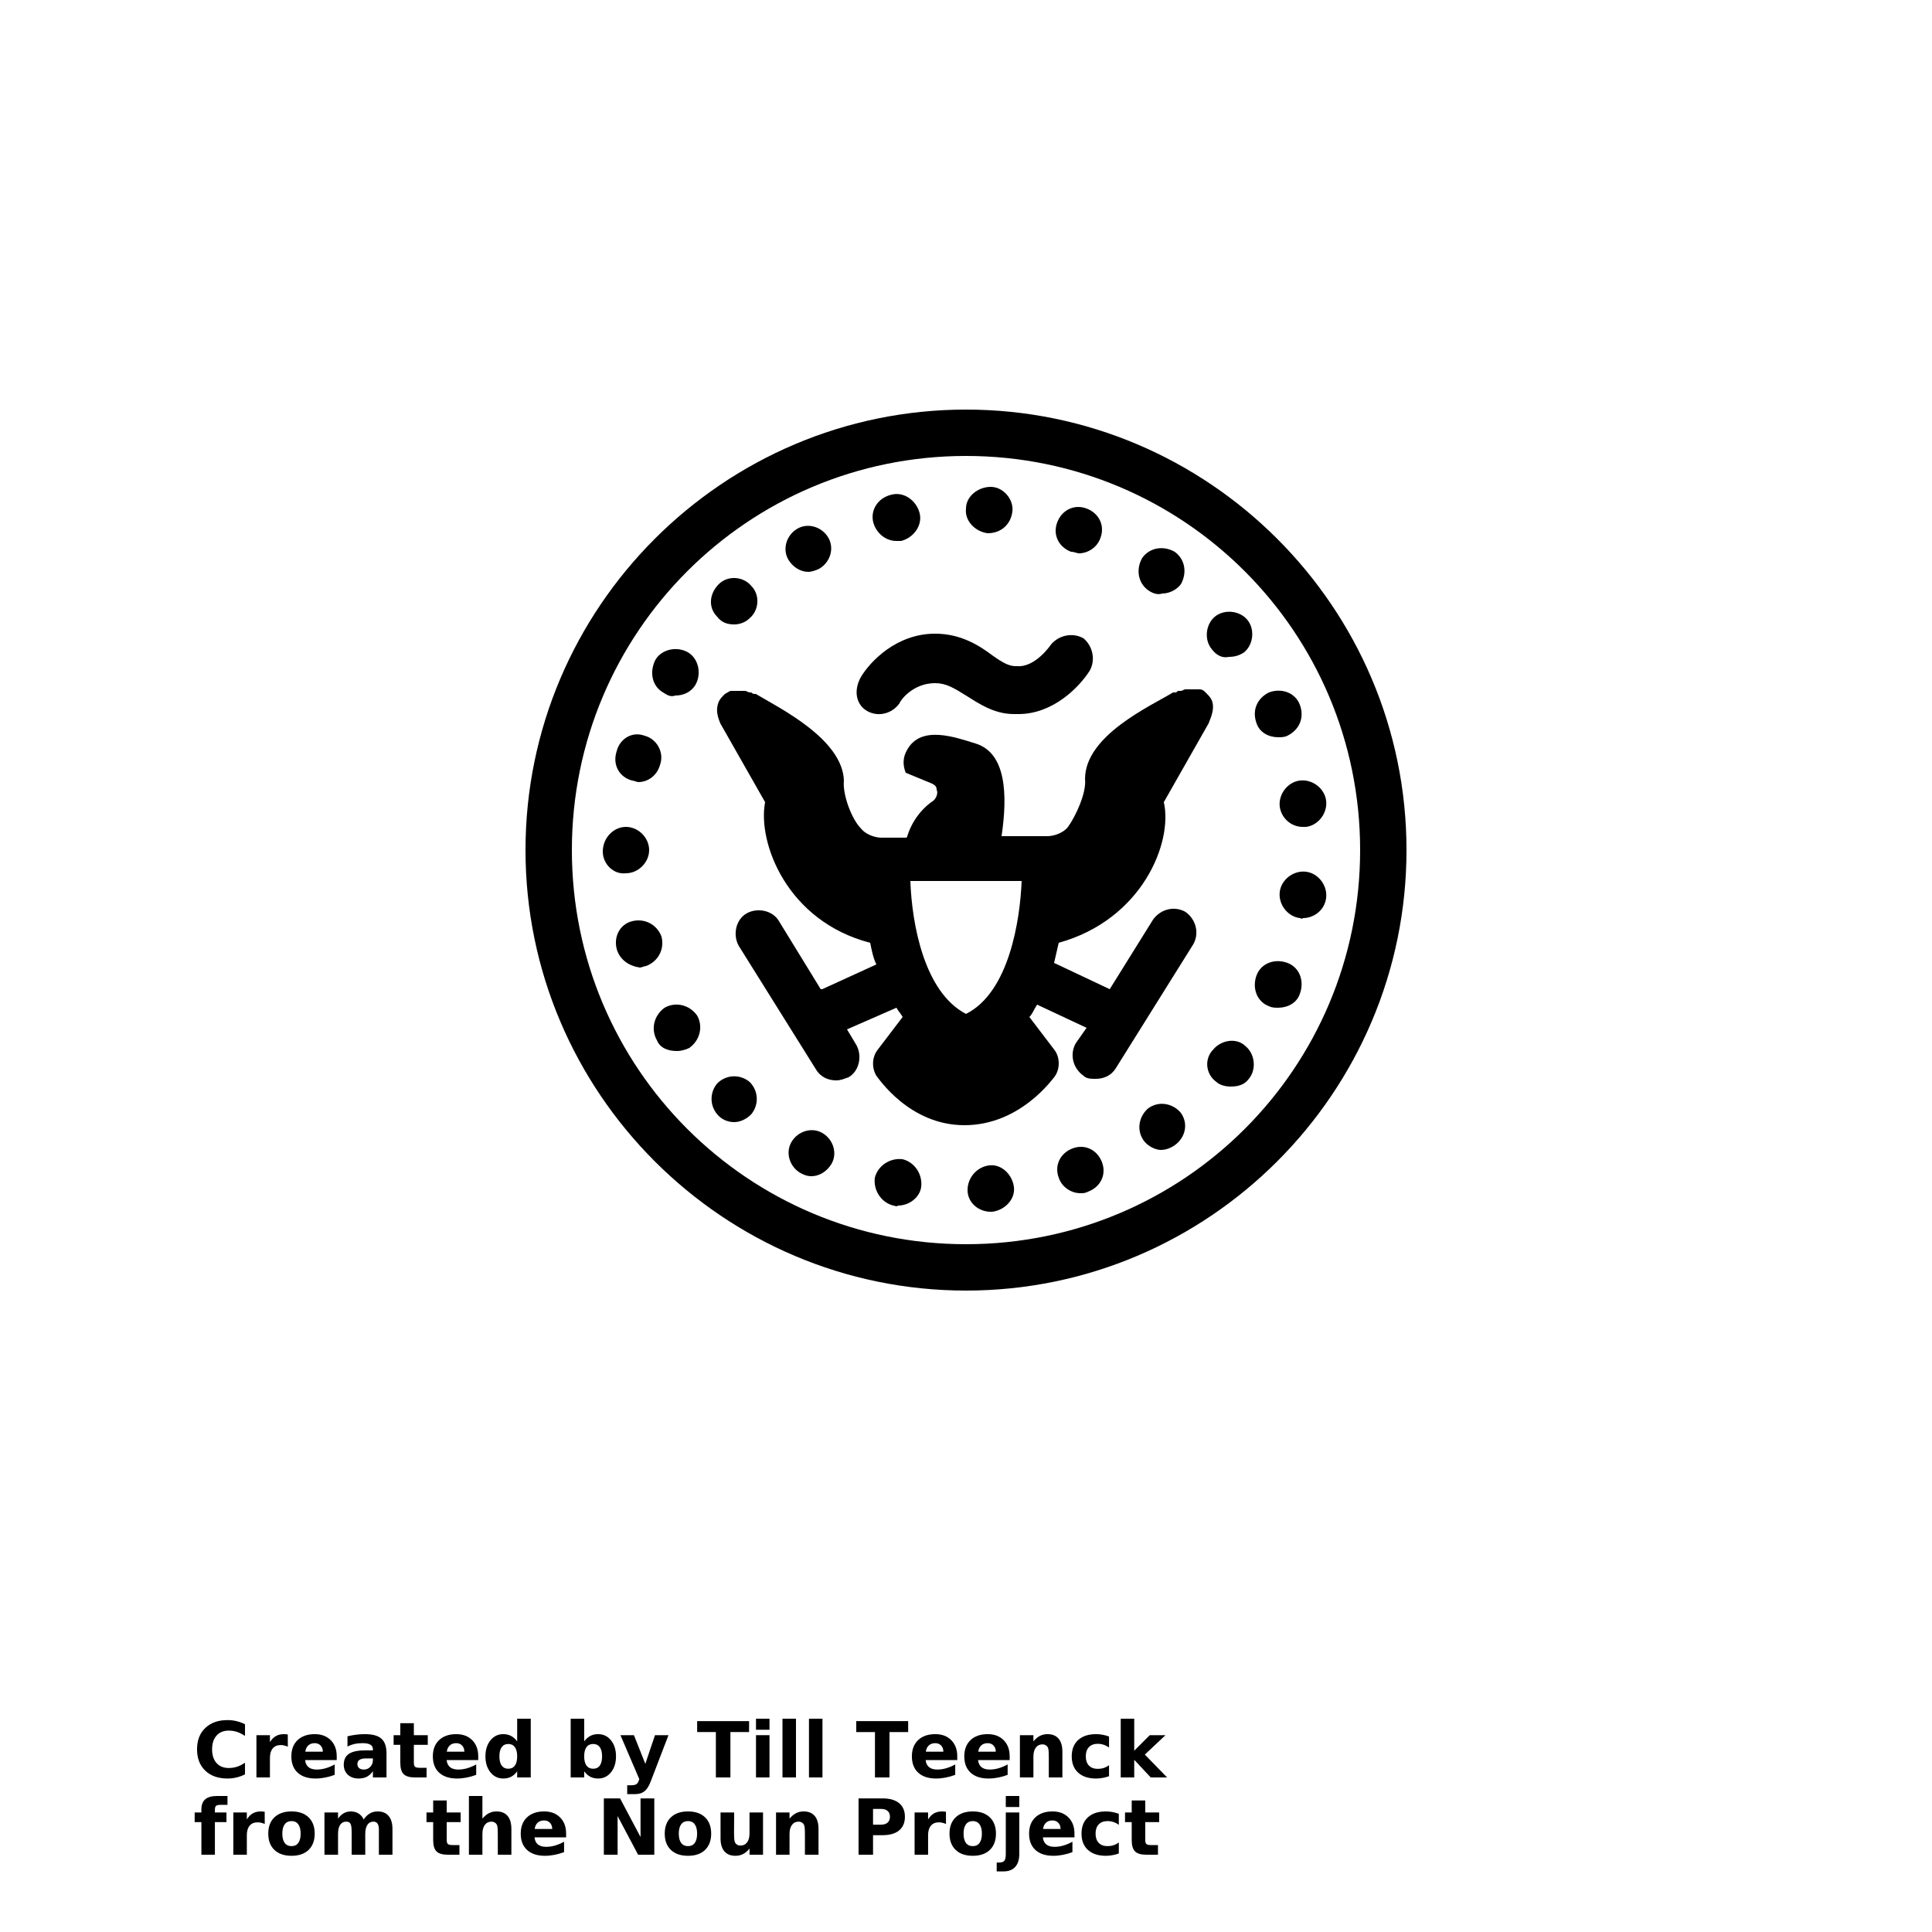
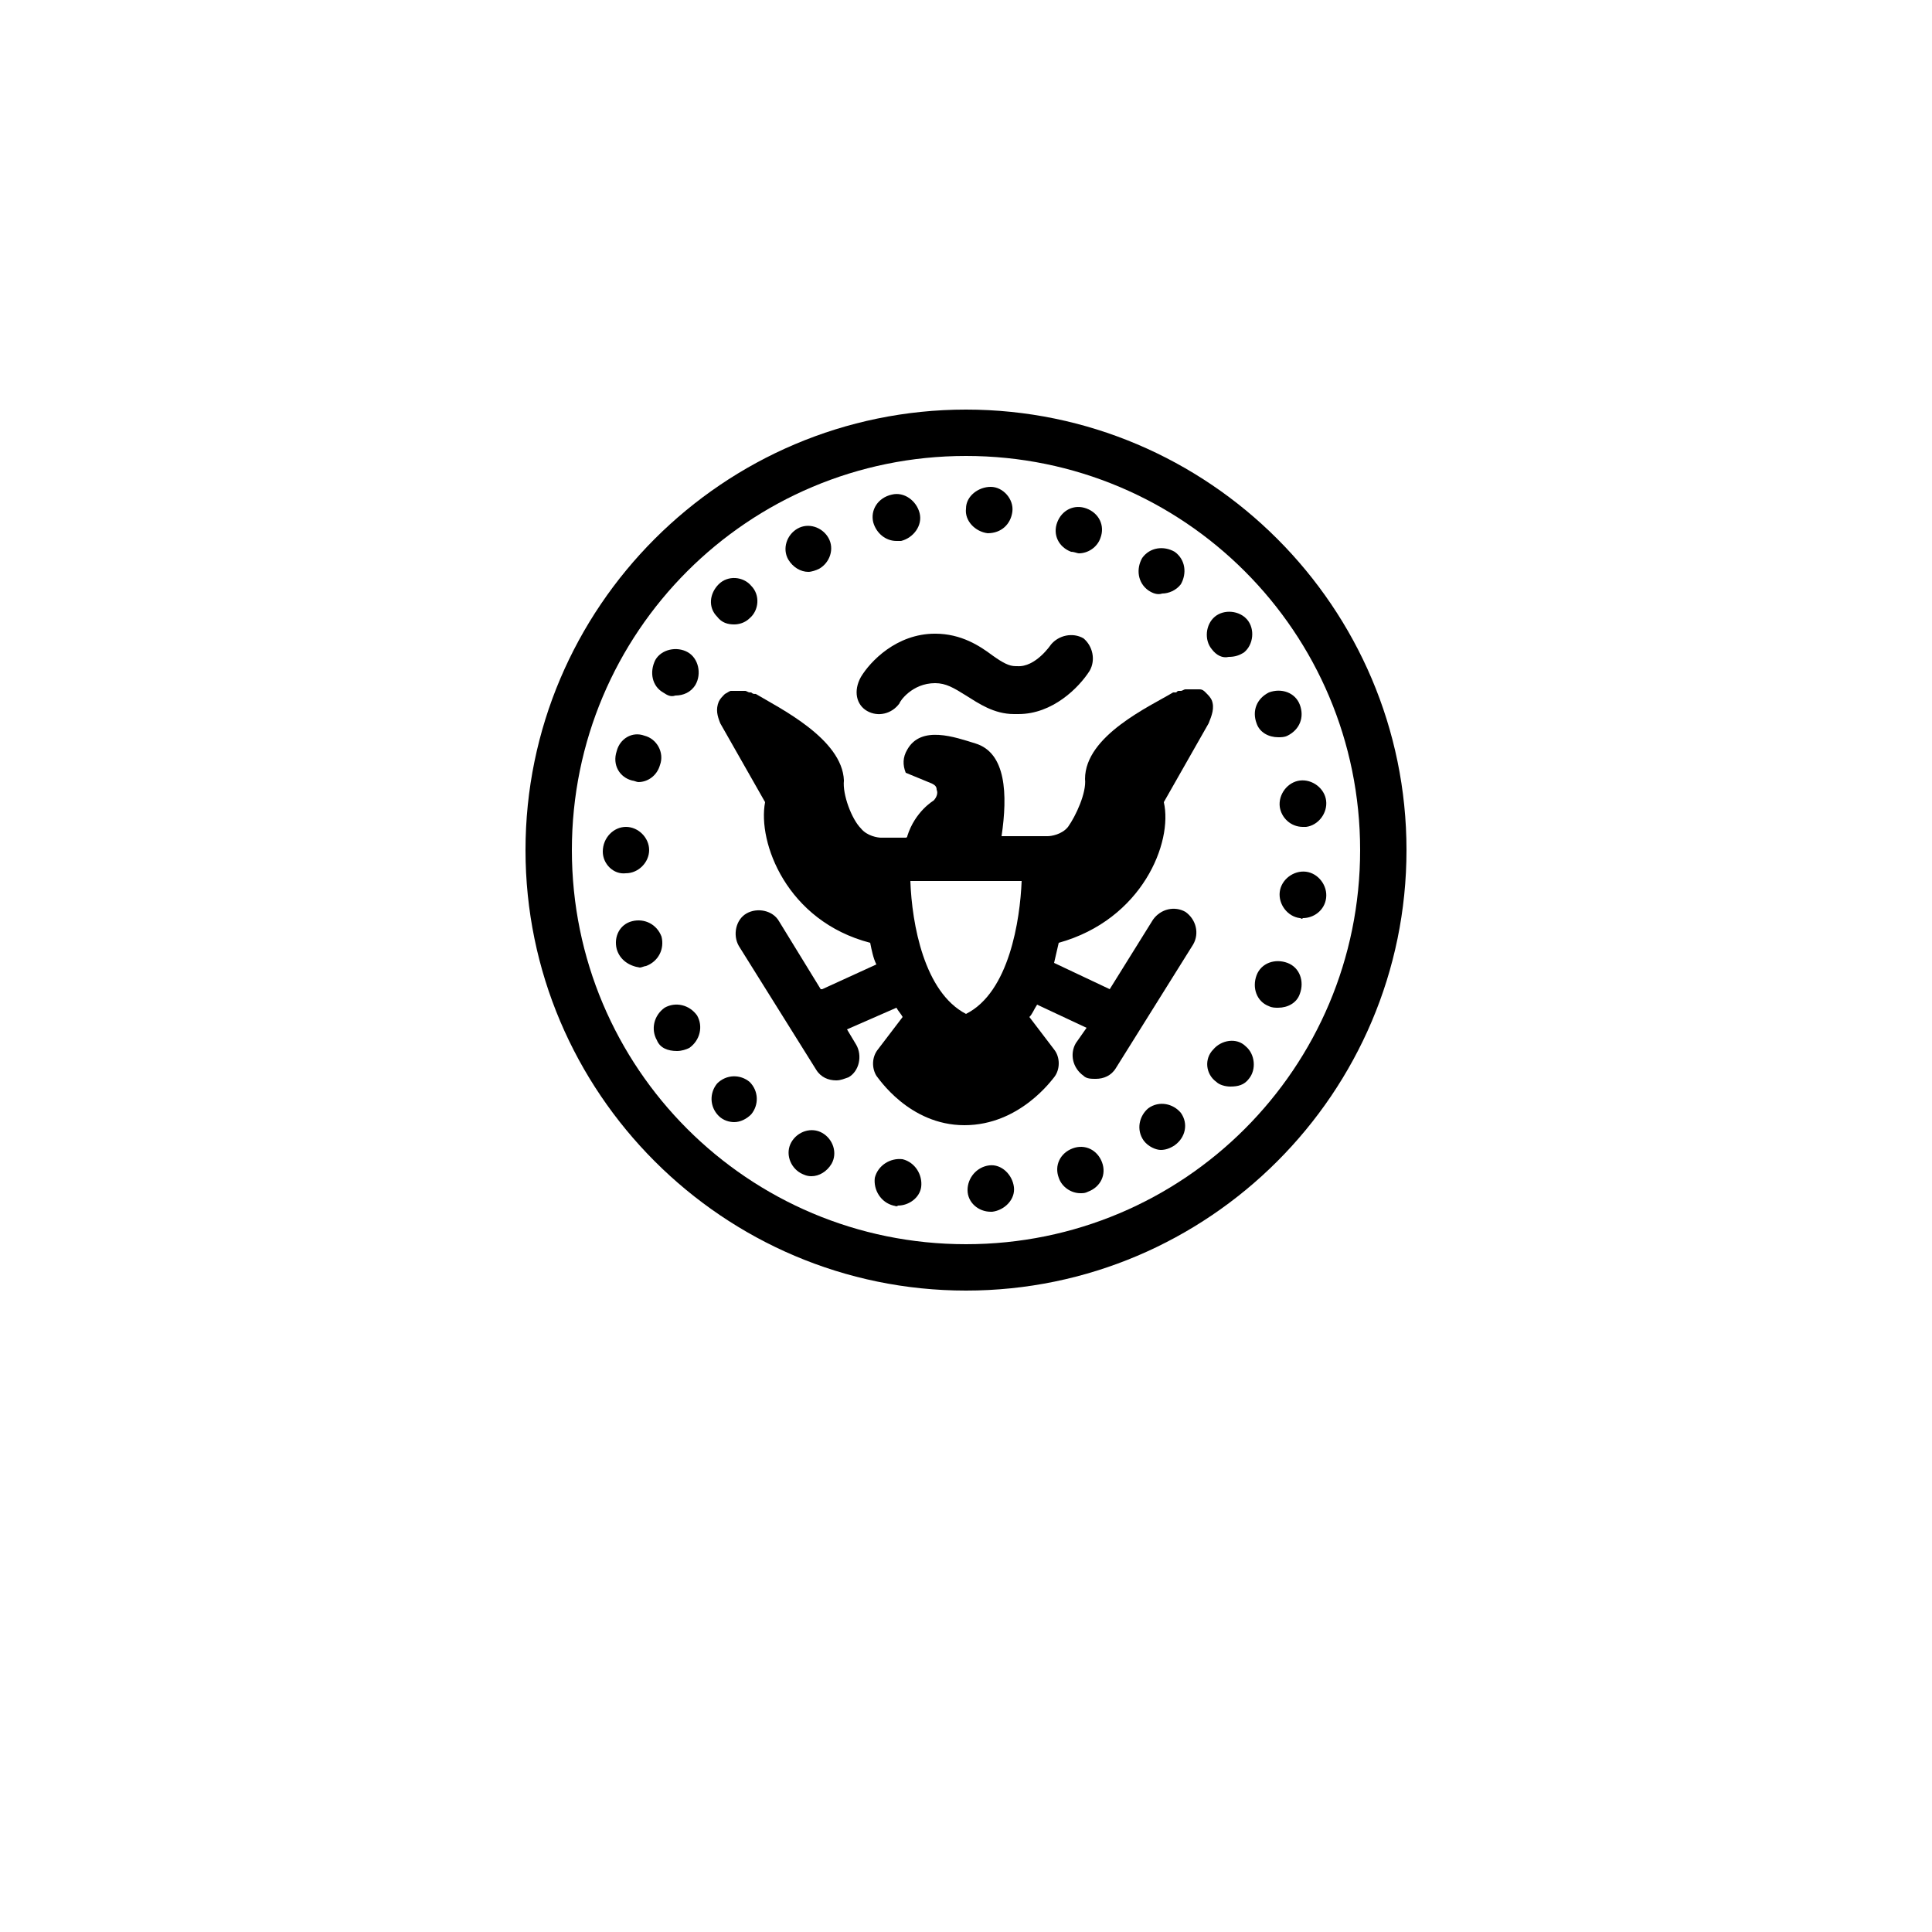
<svg xmlns="http://www.w3.org/2000/svg" xmlns:xlink="http://www.w3.org/1999/xlink" width="700pt" height="700pt" version="1.1" viewBox="0 0 700 700">
-   <defs>
-     <symbol id="v" overflow="visible">
-       <path d="m18.766-1.125c-0.969 0.5-1.98 0.875-3.031 1.125-1.043 0.258-2.137 0.391-3.281 0.391-3.398 0-6.09-0.945-8.078-2.844-1.992-1.906-2.984-4.484-2.984-7.734 0-3.258 0.992-5.836 2.984-7.734 1.988-1.906 4.68-2.859 8.078-2.859 1.145 0 2.238 0.133 3.281 0.391 1.051 0.25 2.062 0.625 3.031 1.125v4.219c-0.98-0.656-1.945-1.141-2.891-1.453-0.949-0.312-1.949-0.469-3-0.469-1.875 0-3.352 0.605-4.422 1.812-1.074 1.199-1.609 2.856-1.609 4.969 0 2.106 0.535 3.762 1.609 4.969 1.07 1.199 2.547 1.797 4.422 1.797 1.051 0 2.051-0.148 3-0.453 0.945-0.312 1.91-0.801 2.891-1.469z" />
-     </symbol>
-     <symbol id="c" overflow="visible">
-       <path d="m13.734-11.141c-0.438-0.195-0.871-0.344-1.297-0.438-0.418-0.102-0.84-0.156-1.266-0.156-1.262 0-2.231 0.406-2.906 1.219-0.68 0.805-1.016 1.953-1.016 3.453v7.062h-4.891v-15.312h4.891v2.516c0.625-1 1.344-1.727 2.156-2.188 0.82-0.469 1.801-0.703 2.938-0.703 0.164 0 0.344 0.012 0.531 0.031 0.195 0.012 0.477 0.039 0.844 0.078z" />
-     </symbol>
-     <symbol id="a" overflow="visible">
-       <path d="m17.641-7.703v1.406h-11.453c0.125 1.148 0.539 2.008 1.25 2.578 0.707 0.574 1.703 0.859 2.984 0.859 1.031 0 2.082-0.148 3.156-0.453 1.082-0.312 2.191-0.773 3.328-1.391v3.766c-1.156 0.438-2.312 0.766-3.469 0.984-1.156 0.227-2.312 0.344-3.469 0.344-2.773 0-4.93-0.703-6.469-2.109-1.531-1.406-2.297-3.379-2.297-5.922 0-2.5 0.754-4.461 2.266-5.891 1.508-1.438 3.582-2.156 6.219-2.156 2.406 0 4.332 0.73 5.781 2.188 1.445 1.449 2.172 3.383 2.172 5.797zm-5.031-1.625c0-0.926-0.273-1.672-0.812-2.234-0.543-0.57-1.25-0.859-2.125-0.859-0.949 0-1.719 0.266-2.312 0.797s-0.965 1.297-1.109 2.297z" />
-     </symbol>
-     <symbol id="l" overflow="visible">
-       <path d="m9.219-6.891c-1.023 0-1.793 0.172-2.312 0.516-0.512 0.344-0.766 0.855-0.766 1.531 0 0.625 0.207 1.117 0.625 1.469 0.414 0.344 0.988 0.516 1.719 0.516 0.926 0 1.703-0.328 2.328-0.984 0.633-0.664 0.953-1.492 0.953-2.484v-0.562zm7.469-1.844v8.734h-4.922v-2.266c-0.656 0.93-1.398 1.605-2.219 2.031-0.824 0.414-1.824 0.625-3 0.625-1.586 0-2.871-0.457-3.859-1.375-0.992-0.926-1.484-2.129-1.484-3.609 0-1.789 0.613-3.102 1.844-3.938 1.238-0.844 3.18-1.266 5.828-1.266h2.891v-0.391c0-0.77-0.309-1.332-0.922-1.688-0.617-0.363-1.57-0.547-2.859-0.547-1.055 0-2.031 0.105-2.938 0.312-0.898 0.211-1.73 0.523-2.5 0.938v-3.734c1.039-0.25 2.086-0.441 3.141-0.578 1.062-0.133 2.125-0.203 3.188-0.203 2.758 0 4.75 0.547 5.969 1.641 1.227 1.086 1.844 2.856 1.844 5.312z" />
-     </symbol>
-     <symbol id="b" overflow="visible">
-       <path d="m7.703-19.656v4.344h5.047v3.5h-5.047v6.5c0 0.711 0.141 1.188 0.422 1.438s0.836 0.375 1.672 0.375h2.516v3.5h-4.188c-1.938 0-3.312-0.398-4.125-1.203-0.805-0.812-1.203-2.18-1.203-4.109v-6.5h-2.422v-3.5h2.422v-4.344z" />
-     </symbol>
-     <symbol id="k" overflow="visible">
-       <path d="m12.766-13.078v-8.203h4.922v21.281h-4.922v-2.219c-0.668 0.906-1.406 1.57-2.219 1.984s-1.758 0.625-2.828 0.625c-1.887 0-3.434-0.75-4.641-2.25-1.211-1.5-1.812-3.426-1.812-5.781 0-2.363 0.602-4.297 1.812-5.797 1.207-1.5 2.754-2.25 4.641-2.25 1.062 0 2 0.215 2.812 0.641 0.82 0.43 1.566 1.086 2.234 1.969zm-3.219 9.922c1.039 0 1.836-0.379 2.391-1.141 0.551-0.77 0.828-1.883 0.828-3.344 0-1.457-0.277-2.566-0.828-3.328-0.555-0.77-1.352-1.156-2.391-1.156-1.043 0-1.84 0.387-2.391 1.156-0.555 0.762-0.828 1.871-0.828 3.328 0 1.461 0.273 2.574 0.828 3.344 0.551 0.762 1.348 1.141 2.391 1.141z" />
-     </symbol>
-     <symbol id="j" overflow="visible">
-       <path d="m10.5-3.156c1.051 0 1.852-0.379 2.406-1.141 0.551-0.77 0.828-1.883 0.828-3.344 0-1.457-0.277-2.566-0.828-3.328-0.555-0.77-1.355-1.156-2.406-1.156-1.055 0-1.859 0.387-2.422 1.156-0.555 0.773-0.828 1.883-0.828 3.328 0 1.449 0.273 2.559 0.828 3.328 0.562 0.773 1.367 1.156 2.422 1.156zm-3.25-9.922c0.676-0.883 1.422-1.539 2.234-1.969 0.82-0.426 1.766-0.641 2.828-0.641 1.895 0 3.445 0.75 4.656 2.25 1.207 1.5 1.812 3.434 1.812 5.797 0 2.356-0.605 4.281-1.812 5.781-1.211 1.5-2.762 2.25-4.656 2.25-1.062 0-2.008-0.211-2.828-0.625-0.812-0.426-1.559-1.086-2.234-1.984v2.219h-4.891v-21.281h4.891z" />
-     </symbol>
-     <symbol id="i" overflow="visible">
-       <path d="m0.344-15.312h4.891l4.125 10.391 3.5-10.391h4.891l-6.438 16.766c-0.648 1.695-1.402 2.883-2.266 3.562-0.867 0.688-2 1.031-3.406 1.031h-2.844v-3.219h1.531c0.832 0 1.438-0.137 1.812-0.406 0.383-0.262 0.68-0.73 0.891-1.406l0.141-0.422z" />
-     </symbol>
-     <symbol id="e" overflow="visible">
-       <path d="m0.141-20.406h18.812v3.969h-6.766v16.438h-5.266v-16.438h-6.781z" />
-     </symbol>
-     <symbol id="u" overflow="visible">
-       <path d="m2.359-15.312h4.891v15.312h-4.891zm0-5.969h4.891v4h-4.891z" />
-     </symbol>
-     <symbol id="h" overflow="visible">
-       <path d="m2.359-21.281h4.891v21.281h-4.891z" />
-     </symbol>
-     <symbol id="g" overflow="visible">
-       <path d="m17.75-9.328v9.328h-4.922v-7.141c0-1.32-0.031-2.234-0.094-2.734s-0.168-0.867-0.312-1.109c-0.188-0.312-0.449-0.555-0.781-0.734-0.324-0.176-0.695-0.266-1.109-0.266-1.023 0-1.824 0.398-2.406 1.188-0.586 0.781-0.875 1.871-0.875 3.266v7.531h-4.891v-15.312h4.891v2.234c0.738-0.883 1.52-1.539 2.344-1.969 0.832-0.426 1.75-0.641 2.75-0.641 1.77 0 3.113 0.547 4.031 1.641 0.914 1.086 1.375 2.656 1.375 4.719z" />
-     </symbol>
-     <symbol id="f" overflow="visible">
-       <path d="m14.719-14.828v3.984c-0.656-0.457-1.324-0.797-2-1.016-0.668-0.219-1.359-0.328-2.078-0.328-1.367 0-2.434 0.402-3.203 1.203-0.762 0.793-1.141 1.906-1.141 3.344 0 1.43 0.379 2.543 1.141 3.344 0.77 0.793 1.836 1.188 3.203 1.188 0.758 0 1.484-0.109 2.172-0.328 0.688-0.227 1.32-0.566 1.906-1.016v4c-0.762 0.281-1.539 0.488-2.328 0.625-0.781 0.145-1.574 0.219-2.375 0.219-2.762 0-4.922-0.707-6.484-2.125-1.555-1.414-2.328-3.383-2.328-5.906 0-2.531 0.773-4.504 2.328-5.922 1.562-1.414 3.723-2.125 6.484-2.125 0.801 0 1.594 0.074 2.375 0.219 0.781 0.137 1.555 0.352 2.328 0.641z" />
-     </symbol>
-     <symbol id="t" overflow="visible">
-       <path d="m2.359-21.281h4.891v11.594l5.625-5.625h5.688l-7.469 7.031 8.062 8.281h-5.938l-5.969-6.391v6.391h-4.891z" />
-     </symbol>
-     <symbol id="s" overflow="visible">
-       <path d="m12.422-21.281v3.219h-2.703c-0.688 0-1.172 0.125-1.453 0.375-0.273 0.25-0.406 0.688-0.406 1.312v1.062h4.188v3.5h-4.188v11.812h-4.891v-11.812h-2.438v-3.5h2.438v-1.062c0-1.664 0.461-2.898 1.391-3.703 0.926-0.801 2.367-1.203 4.328-1.203z" />
-     </symbol>
-     <symbol id="d" overflow="visible">
-       <path d="m9.641-12.188c-1.086 0-1.914 0.391-2.484 1.172-0.574 0.781-0.859 1.906-0.859 3.375s0.285 2.594 0.859 3.375c0.57 0.773 1.398 1.156 2.484 1.156 1.062 0 1.875-0.383 2.438-1.156 0.57-0.781 0.859-1.906 0.859-3.375s-0.289-2.594-0.859-3.375c-0.562-0.781-1.375-1.172-2.438-1.172zm0-3.5c2.633 0 4.691 0.715 6.172 2.141 1.477 1.418 2.219 3.387 2.219 5.906 0 2.512-0.742 4.481-2.219 5.906-1.48 1.418-3.539 2.125-6.172 2.125-2.648 0-4.715-0.707-6.203-2.125-1.492-1.426-2.234-3.394-2.234-5.906 0-2.519 0.742-4.488 2.234-5.906 1.488-1.426 3.555-2.141 6.203-2.141z" />
-     </symbol>
-     <symbol id="r" overflow="visible">
-       <path d="m16.547-12.766c0.613-0.945 1.348-1.672 2.203-2.172 0.852-0.5 1.789-0.75 2.812-0.75 1.758 0 3.098 0.547 4.016 1.641 0.926 1.086 1.391 2.656 1.391 4.719v9.328h-4.922v-7.984-0.359c0.008-0.133 0.016-0.32 0.016-0.562 0-1.082-0.164-1.863-0.484-2.344-0.312-0.488-0.824-0.734-1.531-0.734-0.93 0-1.648 0.387-2.156 1.156-0.512 0.762-0.773 1.867-0.781 3.312v7.516h-4.922v-7.984c0-1.695-0.148-2.785-0.438-3.266-0.293-0.488-0.812-0.734-1.562-0.734-0.938 0-1.664 0.387-2.172 1.156-0.512 0.762-0.766 1.859-0.766 3.297v7.531h-4.922v-15.312h4.922v2.234c0.602-0.863 1.289-1.516 2.062-1.953 0.781-0.438 1.641-0.656 2.578-0.656 1.062 0 2 0.258 2.812 0.766 0.812 0.512 1.426 1.23 1.844 2.156z" />
-     </symbol>
-     <symbol id="q" overflow="visible">
-       <path d="m17.75-9.328v9.328h-4.922v-7.109c0-1.344-0.031-2.266-0.094-2.766s-0.168-0.867-0.312-1.109c-0.188-0.312-0.449-0.555-0.781-0.734-0.324-0.176-0.695-0.266-1.109-0.266-1.023 0-1.824 0.398-2.406 1.188-0.586 0.781-0.875 1.871-0.875 3.266v7.531h-4.891v-21.281h4.891v8.203c0.738-0.883 1.52-1.539 2.344-1.969 0.832-0.426 1.75-0.641 2.75-0.641 1.77 0 3.113 0.547 4.031 1.641 0.914 1.086 1.375 2.656 1.375 4.719z" />
-     </symbol>
-     <symbol id="p" overflow="visible">
-       <path d="m2.578-20.406h5.875l7.422 14v-14h4.984v20.406h-5.875l-7.422-14v14h-4.984z" />
-     </symbol>
-     <symbol id="o" overflow="visible">
-       <path d="m2.188-5.969v-9.344h4.922v1.531c0 0.836-0.008 1.875-0.016 3.125-0.012 1.25-0.016 2.086-0.016 2.5 0 1.242 0.031 2.133 0.094 2.672 0.07 0.543 0.18 0.934 0.328 1.172 0.207 0.324 0.473 0.574 0.797 0.75 0.32 0.168 0.691 0.25 1.109 0.25 1.02 0 1.82-0.391 2.406-1.172 0.582-0.781 0.875-1.867 0.875-3.266v-7.562h4.891v15.312h-4.891v-2.219c-0.742 0.898-1.523 1.559-2.344 1.984-0.824 0.414-1.734 0.625-2.734 0.625-1.762 0-3.106-0.539-4.031-1.625-0.93-1.082-1.391-2.66-1.391-4.734z" />
-     </symbol>
-     <symbol id="n" overflow="visible">
-       <path d="m2.578-20.406h8.734c2.594 0 4.582 0.578 5.969 1.734 1.395 1.148 2.094 2.789 2.094 4.922 0 2.137-0.699 3.781-2.094 4.938-1.387 1.156-3.375 1.734-5.969 1.734h-3.484v7.078h-5.25zm5.25 3.812v5.703h2.922c1.02 0 1.805-0.25 2.359-0.75 0.562-0.5 0.844-1.203 0.844-2.109 0-0.914-0.281-1.617-0.844-2.109-0.555-0.488-1.34-0.734-2.359-0.734z" />
-     </symbol>
-     <symbol id="m" overflow="visible">
-       <path d="m2.359-15.312h4.891v15.031c0 2.051-0.496 3.617-1.484 4.703-0.98 1.082-2.406 1.625-4.281 1.625h-2.422v-3.219h0.859c0.926 0 1.562-0.211 1.906-0.625 0.352-0.418 0.531-1.246 0.531-2.484zm0-5.969h4.891v4h-4.891z" />
-     </symbol>
-   </defs>
  <g>
    <path d="m314.16 257.6c3.922 2.238 8.961 1.121 11.762-2.801 0-0.559 4.481-7.281 12.879-7.281 3.922 0 6.719 1.68 11.199 4.481s10.078 6.719 17.359 6.719h1.68c12.32 0 21.84-9.52 25.762-15.68 2.238-3.922 1.121-8.961-2.238-11.762-3.922-2.238-8.961-1.121-11.762 2.238 0 0-5.602 8.398-12.32 7.84h-0.559c-2.238 0-4.481-1.121-8.398-3.922-4.481-3.359-11.199-7.84-20.719-7.84-14 0-23.52 10.078-26.879 15.68-2.805 5.047-1.688 10.086 2.234 12.328z" />
    <path d="m439.04 253.68c-0.559-1.121-1.121-1.68-2.238-2.801-0.559-0.559-1.121-1.121-2.238-1.121h-0.559-1.68-0.559-2.238c-0.559 0-1.121 0.559-1.68 0.559h-0.559c-0.559 0-0.559 0-1.121 0.559h-0.559-0.559c-8.398 5.039-31.922 15.68-31.922 31.359 0.559 5.039-3.359 13.441-6.16 17.359-2.238 2.801-6.16 3.359-7.281 3.359h-1.121-15.68c2.238-15.121 1.68-30.238-9.52-33.602-7.281-2.238-19.602-6.719-24.641 2.238-1.68 2.801-1.68 5.602-0.559 8.398l9.52 3.922c1.121 0.559 1.68 1.121 1.68 2.238 0.559 1.121 0 2.801-1.121 3.922 0 0-6.719 3.922-9.52 12.879 0 0.559-0.559 0.559-0.559 0.559h-7.84-1.121c-1.121 0-5.039-0.559-7.281-3.359-3.359-3.359-6.719-12.32-6.16-17.359-0.559-15.121-23.52-26.32-31.922-31.359h-0.559s-0.559 0-1.121-0.559h-0.559c-0.559 0-1.121-0.559-1.68-0.559h-2.238-0.559-1.68-0.559c-0.559 0-1.121 0.559-2.238 1.121-1.121 1.121-1.68 1.68-2.238 2.801-1.121 2.801-0.559 5.039 0.559 7.84l16.238 28.559c-2.801 14.559 7.84 43.121 38.078 50.961 0.559 2.801 1.121 5.602 2.238 7.84l-19.605 8.965h-0.559l-15.121-24.641c-2.238-3.922-7.84-5.039-11.762-2.801s-5.039 7.84-2.801 11.762l28 44.801c1.68 2.801 4.481 3.922 7.281 3.922 1.68 0 2.801-0.559 4.481-1.121 3.922-2.238 5.039-7.84 2.801-11.762l-3.359-5.602 17.922-7.84c0.559 1.121 1.68 2.238 2.238 3.359l-8.961 11.762c-2.238 2.801-2.238 6.719-0.559 9.52 0.559 0.559 11.762 17.922 31.922 17.922 20.16 0 31.922-16.801 32.48-17.359 2.238-2.801 2.238-7.281 0-10.078l-8.961-11.762c1.121-1.121 1.68-2.801 2.801-4.481l17.922 8.398-3.922 5.602c-2.238 3.922-1.121 8.961 2.801 11.762 1.121 1.121 2.801 1.121 4.481 1.121 2.801 0 5.602-1.121 7.281-3.922l28-44.801c2.238-3.922 1.121-8.961-2.801-11.762-3.922-2.238-8.961-1.121-11.762 2.801l-15.688 25.199-20.16-9.52c0.559-2.238 1.121-5.039 1.68-7.281 30.238-8.398 41.441-36.398 38.078-50.961l16.238-28.559c1.125-2.797 2.246-5.598 1.125-8.398zm-89.039 113.68c-15.121-7.84-19.602-32.48-20.16-48.16h40.32c-0.559 14-4.481 40.32-20.16 48.16z" />
    <path d="m350.56 431.2c0-4.481 3.359-8.398 7.84-8.961 4.481-0.559 8.398 3.359 8.961 7.84 0.559 4.481-3.359 8.398-7.84 8.961h-0.559c-4.481 0-8.402-3.359-8.402-7.84zm-26.879 5.602c-4.481-1.121-7.281-5.602-6.719-10.078 1.121-4.481 5.602-7.281 10.078-6.719 4.481 1.121 7.281 5.602 6.719 10.078-0.559 3.922-4.481 6.719-8.398 6.719-0.559 0.559-1.121 0-1.68 0zm59.922-10.082c-1.68-4.481 0.559-8.961 5.039-10.641s8.961 0.559 10.641 5.039c1.68 4.481-0.559 8.961-5.039 10.641-1.121 0.559-1.68 0.559-2.801 0.559-3.363 0.004-6.723-2.238-7.84-5.598zm-93.523-1.68c-3.922-2.238-5.602-7.281-3.359-11.199 2.238-3.922 7.281-5.602 11.199-3.359 3.922 2.238 5.602 7.281 3.359 11.199-1.68 2.801-4.481 4.481-7.281 4.481-1.676 0-2.797-0.559-3.918-1.121zm124.32-11.758c-2.801-3.922-1.68-8.961 1.68-11.762 3.922-2.801 8.961-1.68 11.762 1.68 2.801 3.922 1.68 8.961-2.238 11.762-1.68 1.121-3.359 1.68-5.039 1.68-1.684 0-4.484-1.121-6.164-3.359zm-154-8.961c-3.359-3.359-3.359-8.398-0.559-11.762 3.359-3.359 8.398-3.359 11.762-0.559 3.359 3.359 3.359 8.398 0.559 11.762-1.68 1.68-3.922 2.801-6.16 2.801-1.68-0.004-3.922-0.562-5.602-2.242zm180.32-12.32c-3.922-2.801-4.481-8.398-1.121-11.762 2.801-3.359 8.398-4.481 11.762-1.121 3.359 2.801 3.922 8.398 1.121 11.762-1.68 2.238-3.922 2.801-6.719 2.801-1.684 0-3.922-0.559-5.043-1.68zm-202.72-15.121c-2.238-3.922-1.121-8.961 2.801-11.762 3.922-2.238 8.961-1.121 11.762 2.801 2.238 3.922 1.121 8.961-2.801 11.762-1.121 0.559-2.801 1.121-4.481 1.121-3.359 0-6.16-1.121-7.281-3.922zm221.76-12.32c-4.481-1.68-6.16-6.719-4.481-11.199s6.719-6.16 11.199-4.481c4.481 1.68 6.16 6.719 4.481 11.199-1.121 3.359-4.481 5.039-7.84 5.039-1.121 0.004-2.242 0.004-3.359-0.559zm-236.32-20.719c-1.121-4.481 1.121-8.961 5.602-10.078 4.481-1.121 8.961 1.121 10.641 5.602 1.121 4.481-1.121 8.961-5.602 10.641-0.559 0-1.68 0.559-2.238 0.559-3.922-0.562-7.285-2.801-8.402-6.723zm247.52-11.199c-4.481-0.559-7.84-5.039-7.281-9.52 0.559-4.481 5.039-7.84 9.52-7.281s7.84 5.039 7.281 9.52c-0.559 4.481-4.481 7.281-8.398 7.281-0.562 0.559-0.562 0-1.121 0zm-252.56-24.082v0c0-5.039 3.922-8.961 8.398-8.961 4.481 0 8.398 3.922 8.398 8.398 0 4.481-3.922 8.398-8.398 8.398-4.477 0.566-8.398-3.356-8.398-7.836zm245.28-16.238c-0.559-4.481 2.801-8.961 7.281-9.52 4.481-0.559 8.961 2.801 9.52 7.281 0.559 4.481-2.801 8.961-7.281 9.52h-1.121c-4.477 0-7.84-3.363-8.398-7.281zm-234.64-9.52c-4.481-1.121-7.281-5.602-5.602-10.641 1.121-4.481 5.602-7.281 10.078-5.602 4.481 1.121 7.281 6.16 5.602 10.641-1.121 3.922-4.481 6.16-7.84 6.16-0.559 0-1.676-0.559-2.238-0.559zm226.24-20.723c-1.68-4.481 0-8.961 4.481-11.199 4.481-1.68 9.52 0 11.199 4.481 1.68 4.481 0 8.961-4.481 11.199-1.121 0.559-2.238 0.559-3.359 0.559-3.359 0.004-6.723-1.676-7.84-5.039zm-215.04-11.199c-3.922-2.238-5.039-7.281-2.801-11.762 2.238-3.922 7.84-5.039 11.762-2.801 3.922 2.238 5.039 7.84 2.801 11.762-1.68 2.801-4.481 3.922-7.281 3.922-1.68 0.559-2.797 0-4.481-1.121zm198.8-15.68c-2.801-3.359-2.238-8.961 1.121-11.762s8.961-2.238 11.762 1.121 2.238 8.961-1.121 11.762c-1.68 1.121-3.359 1.68-5.602 1.68-2.238 0.559-4.481-0.559-6.16-2.801zm-179.2-11.758c-3.359-3.359-2.801-8.398 0.559-11.762 3.359-3.359 8.961-2.801 11.762 0.559 3.359 3.359 2.801 8.961-0.559 11.762-1.68 1.68-3.922 2.238-5.602 2.238-2.238 0-4.481-0.559-6.16-2.797zm156.24-9.52c-3.922-2.801-4.481-7.84-2.238-11.762 2.801-3.922 7.84-4.481 11.762-2.238 3.922 2.801 4.481 7.84 2.238 11.762-1.68 2.238-4.481 3.359-6.719 3.359-1.68 0.559-3.359-0.004-5.043-1.121zm-130.48-11.203c-2.238-3.922-0.559-8.961 3.359-11.199 3.922-2.238 8.961-0.559 11.199 3.359 2.238 3.922 0.559 8.961-3.359 11.199-1.121 0.559-2.801 1.121-3.922 1.121-2.801 0-5.598-1.68-7.277-4.481zm102.48-2.797c-4.481-1.68-6.719-6.16-5.039-10.641 1.68-4.481 6.16-6.719 10.641-5.039 4.481 1.68 6.719 6.16 5.039 10.641-1.121 3.359-4.481 5.602-7.84 5.602-0.559-0.004-1.68-0.562-2.801-0.562zm-71.68-10.641c-1.121-4.481 1.68-8.961 6.719-10.078 4.481-1.121 8.961 2.238 10.078 6.719 1.121 4.481-2.238 8.961-6.719 10.078h-1.68c-3.918 0-7.277-2.801-8.398-6.719zm41.441 3.918c-4.481-0.559-8.398-4.481-7.84-8.961 0-4.481 4.481-7.84 8.961-7.84 4.481 0 8.398 4.481 7.84 8.961-0.562 4.481-3.922 7.84-8.961 7.84z" />
    <path d="m350 467.6c-87.922 0-159.6-71.68-159.6-159.6s71.68-159.6 159.6-159.6 159.6 71.68 159.6 159.6-71.68 159.6-159.6 159.6zm0-302.4c-78.961 0-142.8 63.84-142.8 142.8s63.84 142.8 142.8 142.8 142.8-63.84 142.8-142.8-63.84-142.8-142.8-142.8z" />
    <use x="70" y="644" xlink:href="#v" />
    <use x="90.551" y="644" xlink:href="#c" />
    <use x="104.359" y="644" xlink:href="#a" />
    <use x="123.348" y="644" xlink:href="#l" />
    <use x="142.242" y="644" xlink:href="#b" />
    <use x="155.629" y="644" xlink:href="#a" />
    <use x="174.617" y="644" xlink:href="#k" />
    <use x="204.41" y="644" xlink:href="#j" />
    <use x="224.453" y="644" xlink:href="#i" />
    <use x="252.453" y="644" xlink:href="#e" />
    <use x="271.551" y="644" xlink:href="#u" />
    <use x="281.148" y="644" xlink:href="#h" />
    <use x="290.746" y="644" xlink:href="#h" />
    <use x="310.094" y="644" xlink:href="#e" />
    <use x="329.191" y="644" xlink:href="#a" />
    <use x="348.18" y="644" xlink:href="#a" />
    <use x="367.172" y="644" xlink:href="#g" />
    <use x="387.105" y="644" xlink:href="#f" />
    <use x="403.703" y="644" xlink:href="#t" />
    <use x="70" y="672" xlink:href="#s" />
    <use x="82.184" y="672" xlink:href="#c" />
    <use x="95.992" y="672" xlink:href="#d" />
    <use x="115.227" y="672" xlink:href="#r" />
    <use x="154.152" y="672" xlink:href="#b" />
    <use x="167.535" y="672" xlink:href="#q" />
    <use x="187.469" y="672" xlink:href="#a" />
    <use x="216.207" y="672" xlink:href="#p" />
    <use x="239.641" y="672" xlink:href="#d" />
    <use x="258.879" y="672" xlink:href="#o" />
    <use x="278.812" y="672" xlink:href="#g" />
    <use x="308.492" y="672" xlink:href="#n" />
    <use x="329.016" y="672" xlink:href="#c" />
    <use x="342.82" y="672" xlink:href="#d" />
    <use x="362.059" y="672" xlink:href="#m" />
    <use x="371.656" y="672" xlink:href="#a" />
    <use x="390.648" y="672" xlink:href="#f" />
    <use x="407.242" y="672" xlink:href="#b" />
  </g>
</svg>
